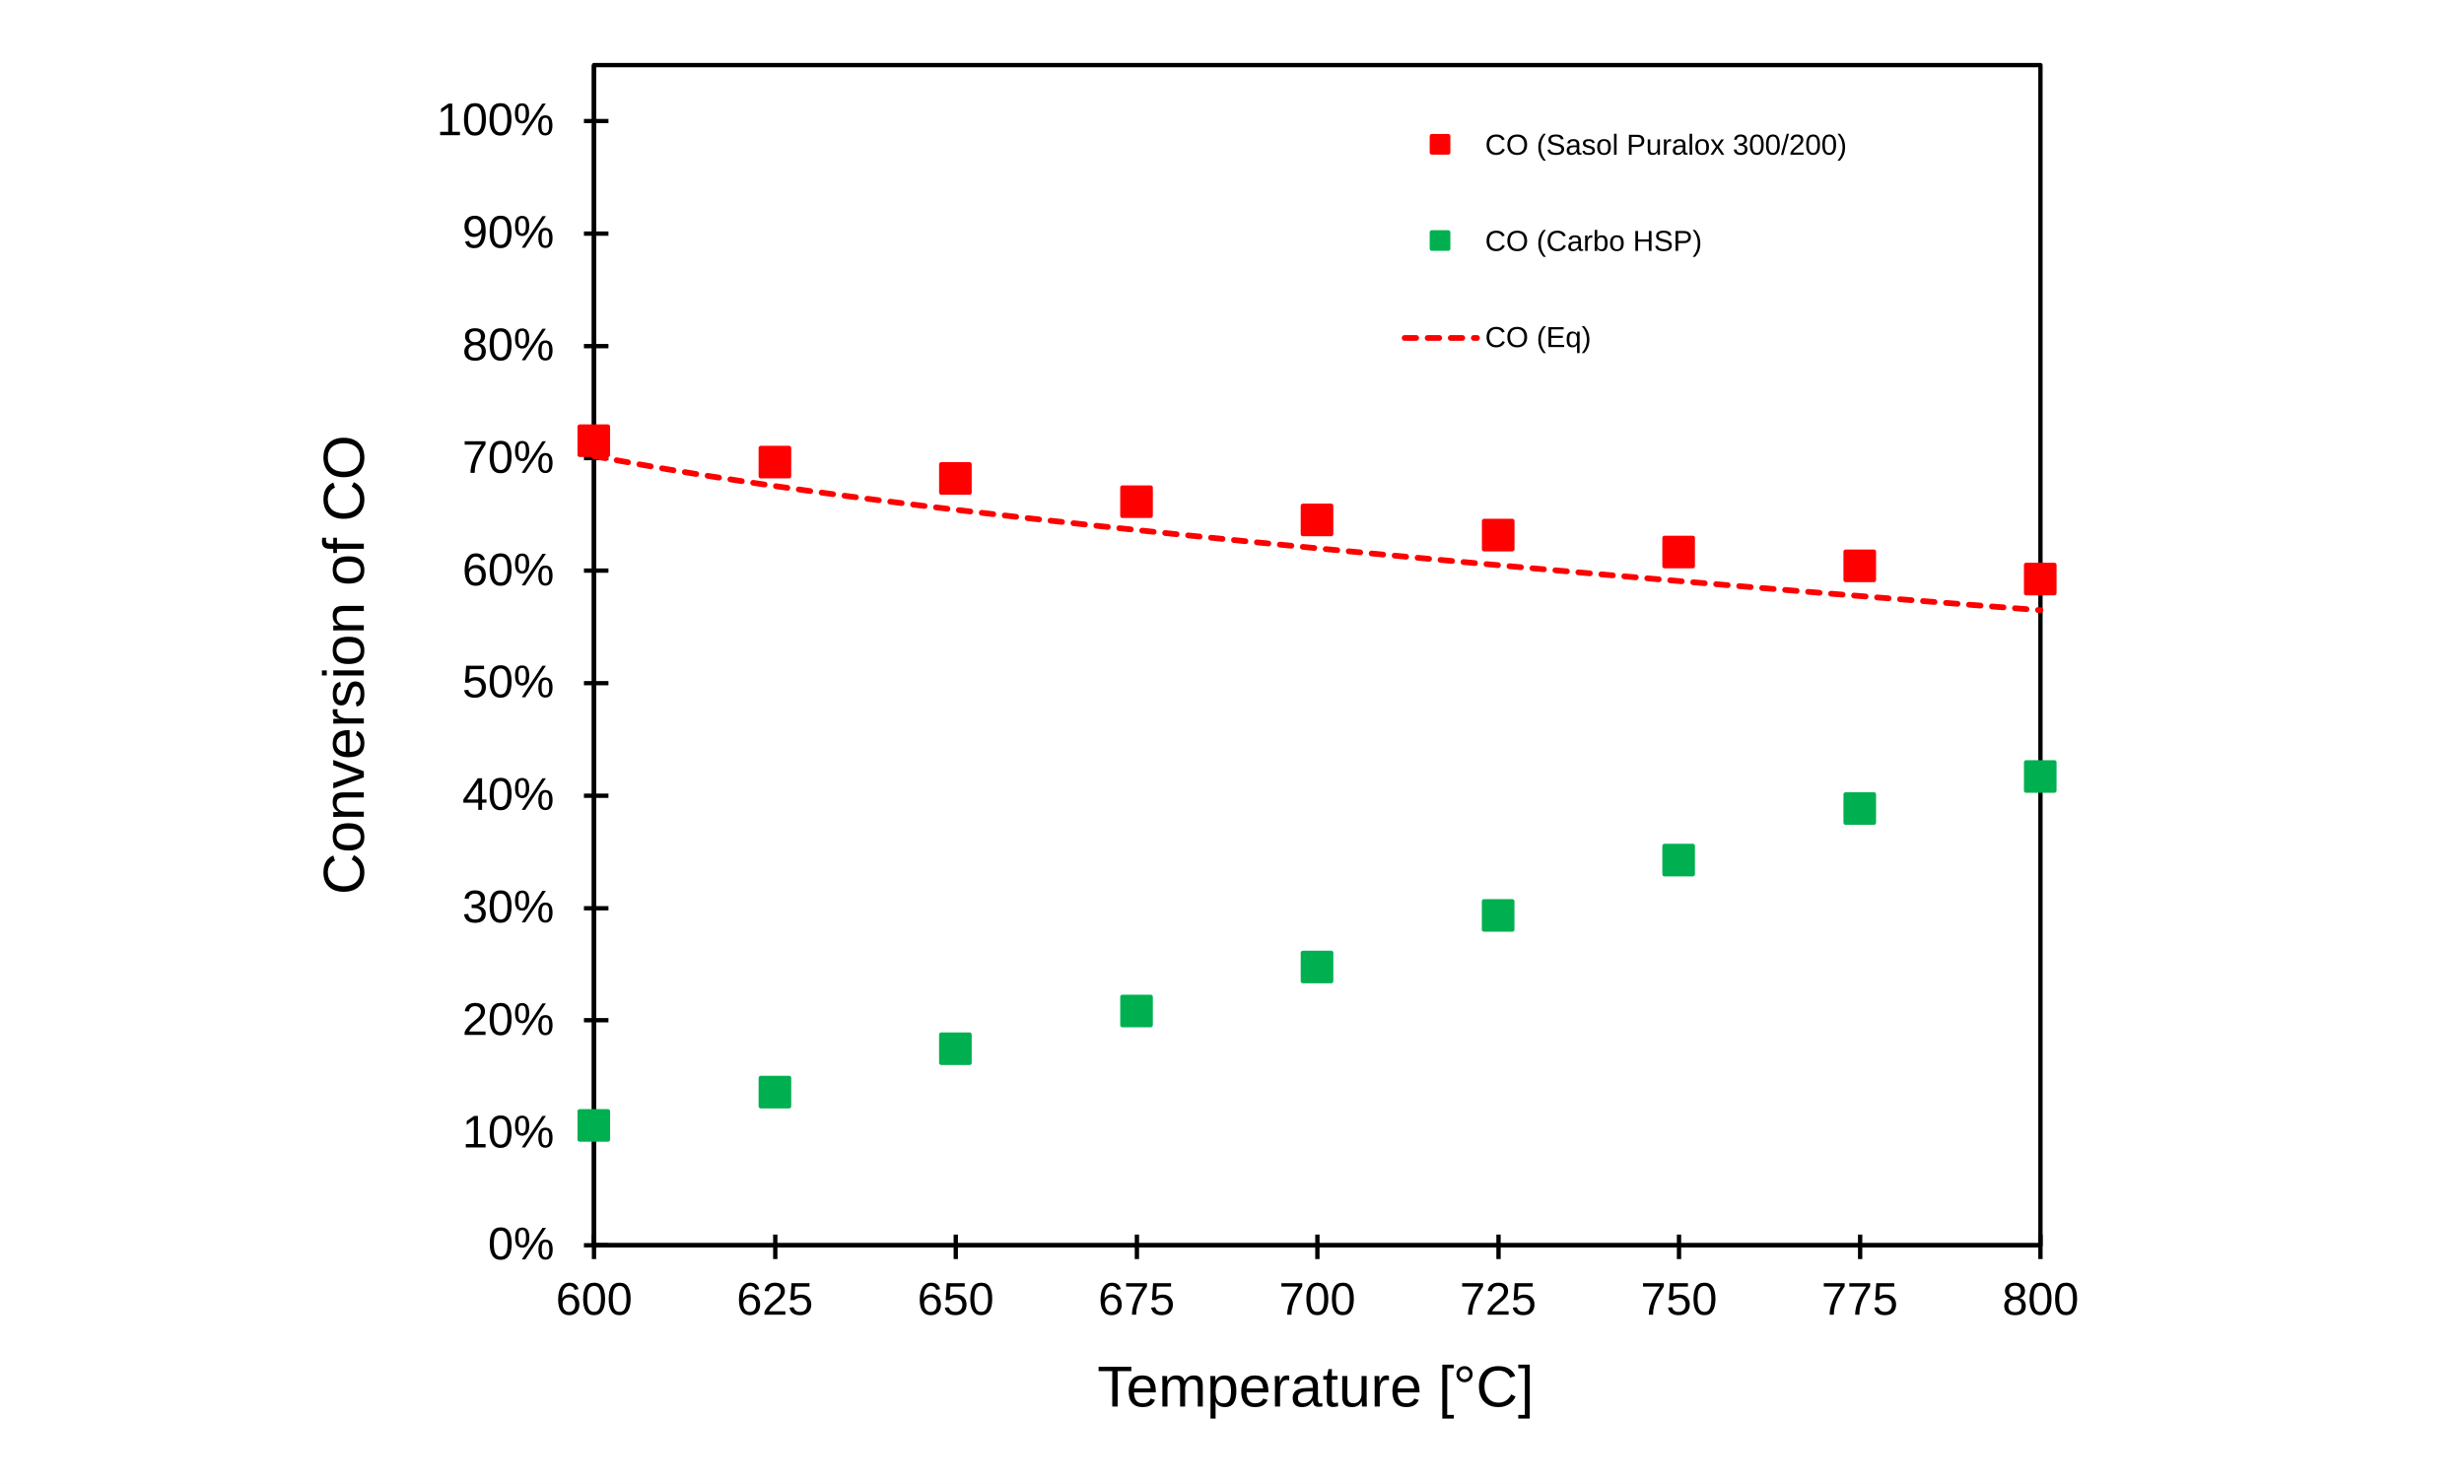
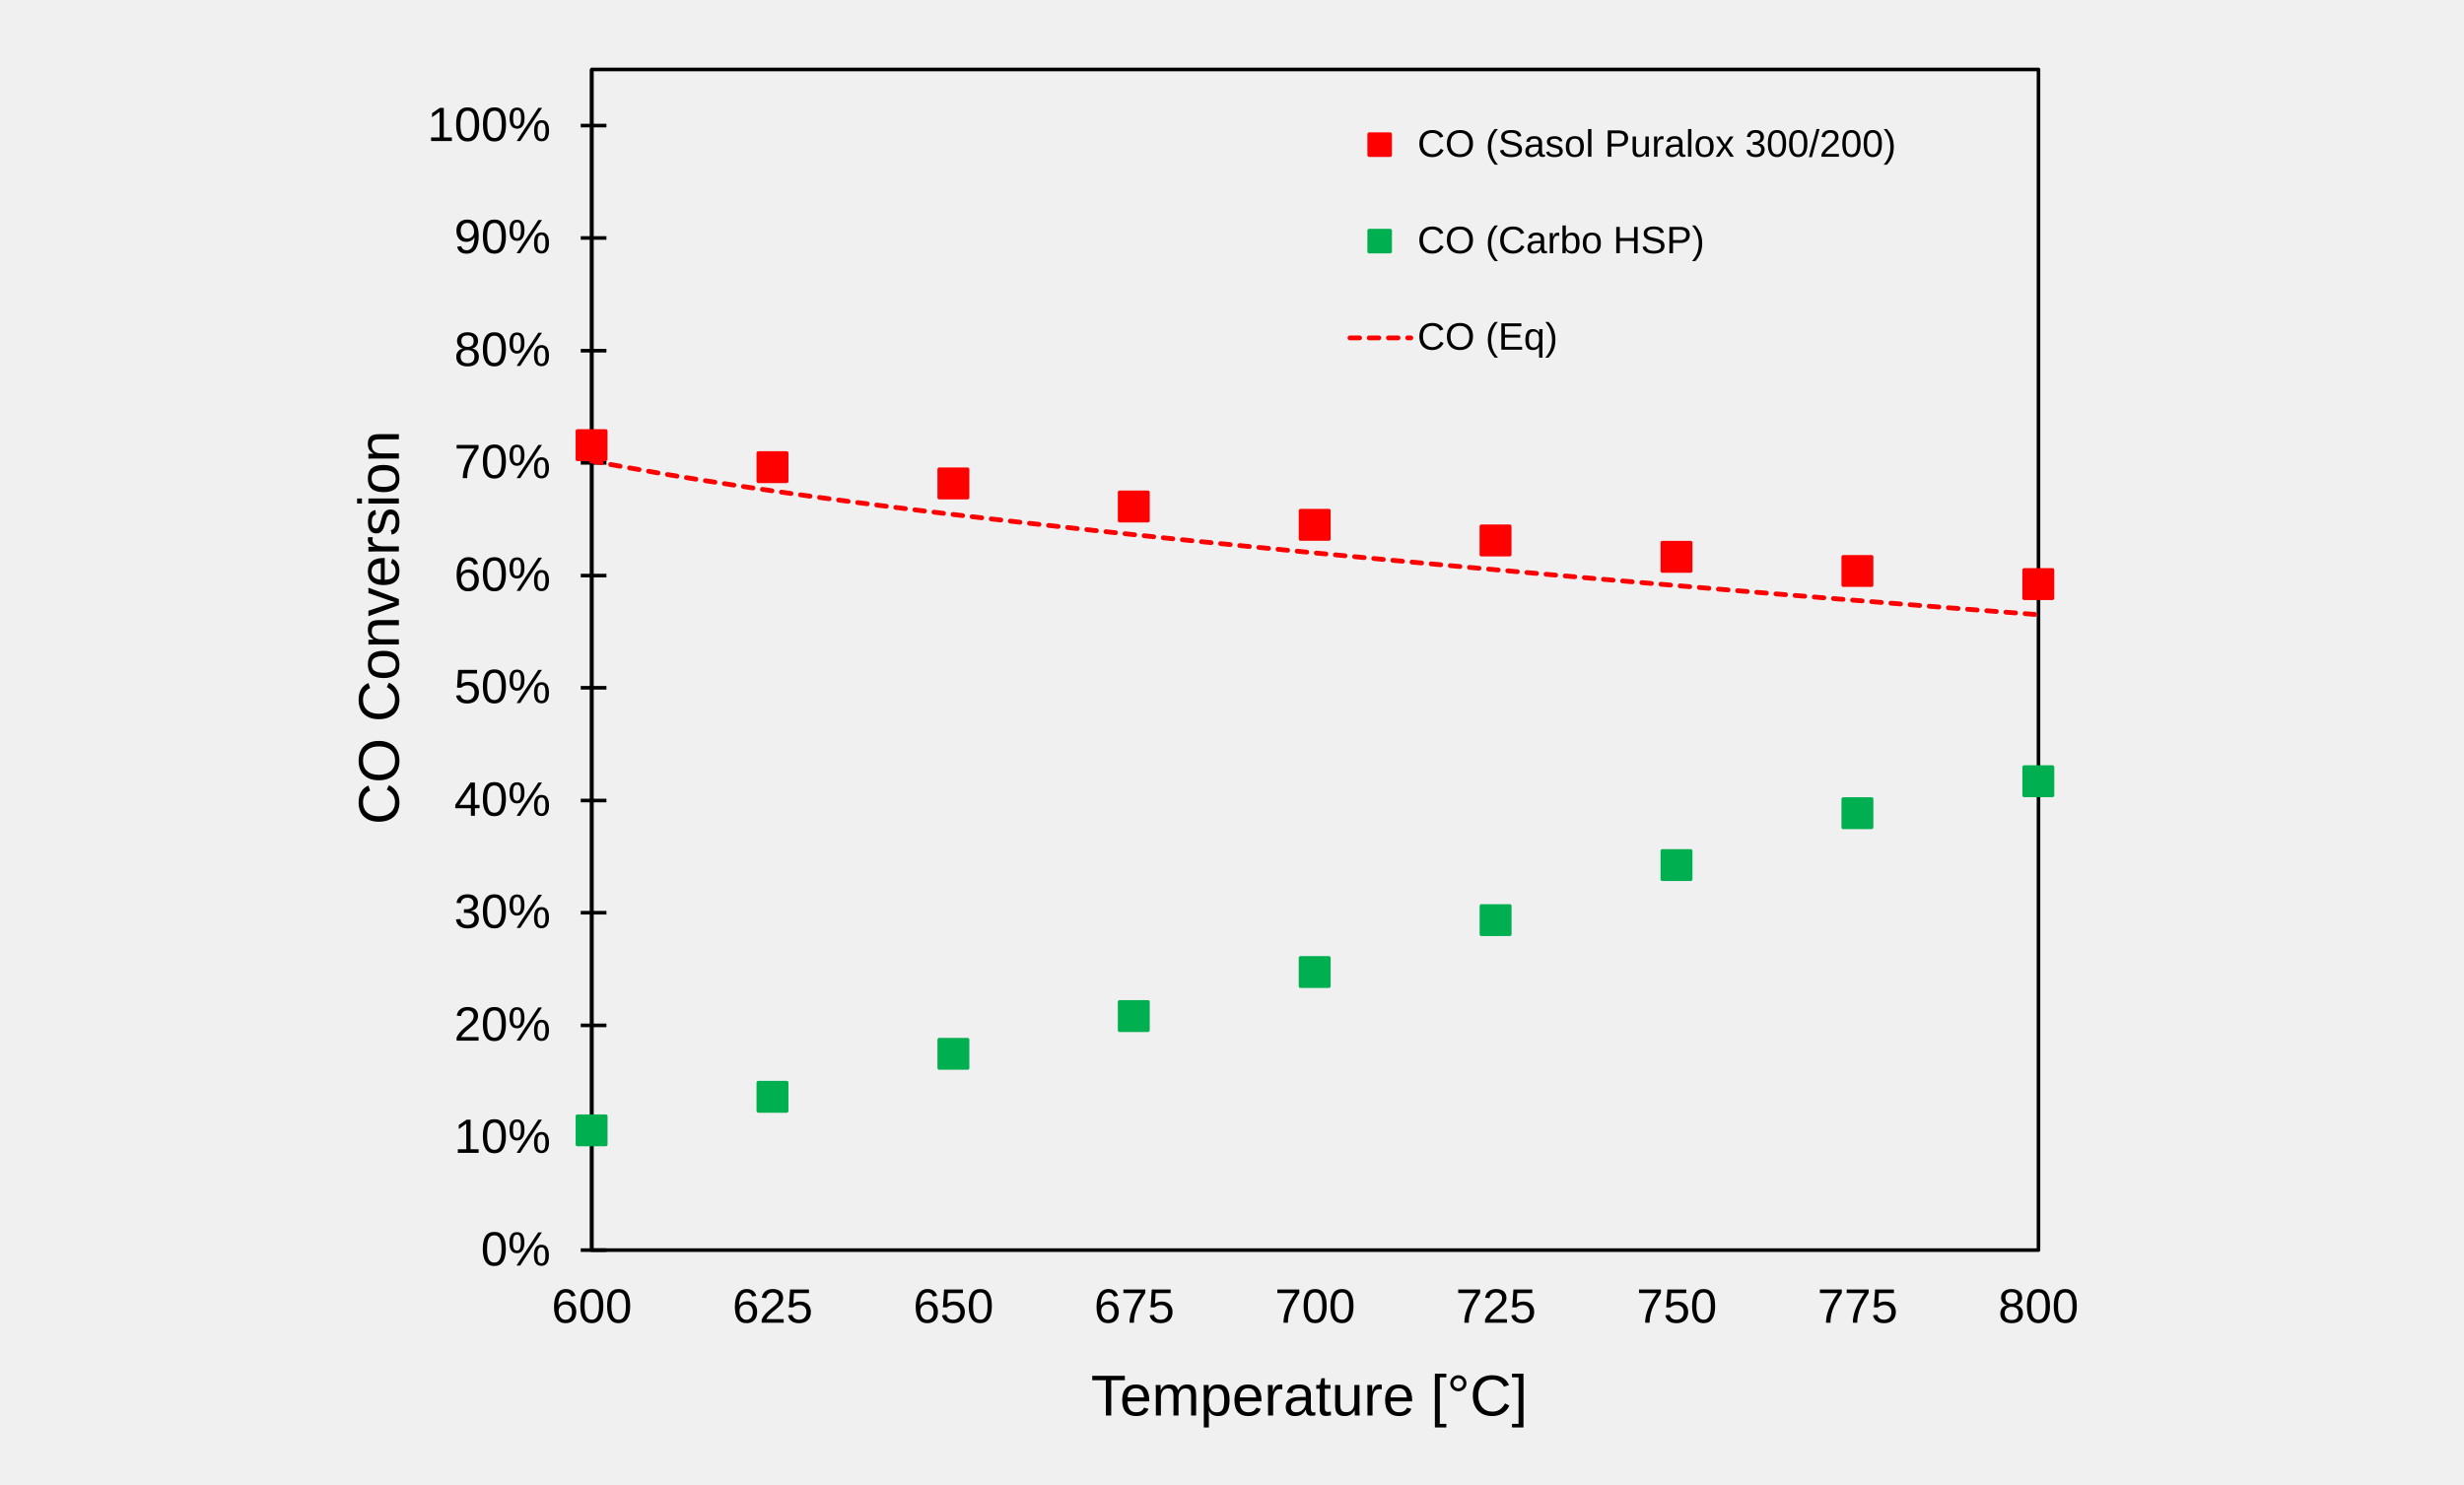
- <svg xmlns="http://www.w3.org/2000/svg" width="3918" height="2360" xml:space="preserve" overflow="hidden">
+ <svg xmlns="http://www.w3.org/2000/svg" width="4699" height="2831" xml:space="preserve" overflow="hidden">
  <defs>
    <clipPath id="clip0">
-       <rect x="6572" y="15" width="3918" height="2360" />
+       <rect x="16356" y="11308" width="4699" height="2831" />
    </clipPath>
  </defs>
-   <g clip-path="url(#clip0)" transform="translate(-6572 -15)">
-     <rect x="6572" y="15" width="3918" height="2360" fill="#FFFFFF" />
+   <g clip-path="url(#clip0)" transform="translate(-16356 -11308)">
+     <rect x="16356" y="11308" width="4699" height="2831" fill="#FFFFFF" fill-opacity="0" />
    <g>
-       <rect x="7516.5" y="118.5" width="2300" height="1877" stroke="#000000" stroke-width="6.875" stroke-linejoin="round" stroke-miterlimit="10" fill="none" />
+       <rect x="17484.5" y="11440.5" width="2759" height="2252" stroke="#000000" stroke-width="6.875" stroke-linejoin="round" stroke-miterlimit="10" fill="none" />
    </g>
    <g>
-       <path d="M0 0 0 1877" stroke="#000000" stroke-width="6.875" stroke-linejoin="round" stroke-miterlimit="10" fill="none" fill-rule="evenodd" transform="matrix(1 0 0 -1 7516.5 1995.5)" />
+       <path d="M0 0 0 2252" stroke="#000000" stroke-width="6.875" stroke-linejoin="round" stroke-miterlimit="10" fill="none" fill-rule="evenodd" transform="matrix(1 0 0 -1 17484.5 13692.5)" />
    </g>
    <g>
-       <path d="M7500.5 1995.5 7516.75 1995.5M7500.5 1816.56 7516.75 1816.56M7500.5 1637.55 7516.75 1637.55M7500.5 1459.55 7516.75 1459.55M7500.5 1280.54 7516.75 1280.54M7500.5 1101.54 7516.75 1101.54M7500.5 922.53 7516.75 922.53M7500.5 743.525 7516.75 743.525M7500.5 565.519 7516.75 565.519M7500.5 386.513 7516.75 386.513M7500.5 207.5 7516.75 207.5M7516.75 1995.5 7539.5 1995.5M7516.75 1816.56 7539.5 1816.56M7516.75 1637.55 7539.5 1637.55M7516.75 1459.55 7539.5 1459.55M7516.75 1280.54 7539.5 1280.54M7516.75 1101.54 7539.5 1101.54M7516.75 922.53 7539.5 922.53M7516.75 743.525 7539.5 743.525M7516.75 565.519 7539.5 565.519M7516.75 386.513 7539.5 386.513M7516.75 207.5 7539.5 207.5" stroke="#000000" stroke-width="6.875" stroke-linejoin="round" stroke-miterlimit="10" fill="none" />
+       <path d="M17463.5 13692.5 17484.1 13692.5M17463.5 13477.9 17484.1 13477.9M17463.5 13263.9 17484.1 13263.9M17463.5 13048.9 17484.1 13048.9M17463.5 12834.9 17484.1 12834.9M17463.5 12619.9 17484.1 12619.9M17463.5 12405.9 17484.1 12405.9M17463.5 12190.9 17484.1 12190.9M17463.5 11976.9 17484.1 11976.9M17463.5 11761.9 17484.1 11761.9M17463.5 11547.5 17484.1 11547.5M17484.1 13692.5 17512.5 13692.5M17484.1 13477.9 17512.5 13477.9M17484.1 13263.9 17512.5 13263.9M17484.1 13048.9 17512.5 13048.9M17484.1 12834.9 17512.5 12834.9M17484.1 12619.9 17512.5 12619.9M17484.1 12405.9 17512.5 12405.9M17484.1 12190.9 17512.5 12190.9M17484.1 11976.9 17512.5 11976.9M17484.1 11761.9 17512.5 11761.9M17484.1 11547.5 17512.5 11547.5" stroke="#000000" stroke-width="6.875" stroke-linejoin="round" stroke-miterlimit="10" fill="none" />
    </g>
    <g>
-       <path d="M7516.5 1995.5 9816.5 1995.5" stroke="#000000" stroke-width="6.875" stroke-linejoin="round" stroke-miterlimit="10" fill="none" fill-rule="evenodd" />
+       <path d="M20216.2 12395.1 20270.2 12395.1 20270.2 12449.1 20216.2 12449.1Z" stroke="#FF0000" stroke-width="6.875" stroke-linejoin="round" stroke-miterlimit="10" fill="#FF0000" />
+       <path d="M19871.2 12370.1 19925.2 12370.1 19925.2 12424.1 19871.2 12424.1Z" stroke="#FF0000" stroke-width="6.875" stroke-linejoin="round" stroke-miterlimit="10" fill="#FF0000" />
+       <path d="M19526.2 12343.1 19580.2 12343.1 19580.2 12397.1 19526.2 12397.1Z" stroke="#FF0000" stroke-width="6.875" stroke-linejoin="round" stroke-miterlimit="10" fill="#FF0000" />
+       <path d="M18836.2 12282.1 18890.2 12282.1 18890.2 12336.1 18836.2 12336.1Z" stroke="#FF0000" stroke-width="6.875" stroke-linejoin="round" stroke-miterlimit="10" fill="#FF0000" />
+       <path d="M18491.2 12247.1 18545.2 12247.1 18545.2 12301.1 18491.2 12301.1Z" stroke="#FF0000" stroke-width="6.875" stroke-linejoin="round" stroke-miterlimit="10" fill="#FF0000" />
+       <path d="M18147.2 12203.1 18201.2 12203.1 18201.2 12257.1 18147.2 12257.1Z" stroke="#FF0000" stroke-width="6.875" stroke-linejoin="round" stroke-miterlimit="10" fill="#FF0000" />
+       <path d="M17802.2 12172.1 17856.2 12172.1 17856.2 12226.1 17802.2 12226.1Z" stroke="#FF0000" stroke-width="6.875" stroke-linejoin="round" stroke-miterlimit="10" fill="#FF0000" />
+       <path d="M17457.2 12130.1 17511.2 12130.1 17511.2 12184.1 17457.2 12184.1Z" stroke="#FF0000" stroke-width="6.875" stroke-linejoin="round" stroke-miterlimit="10" fill="#FF0000" />
    </g>
    <g>
-       <path d="M7516.5 1978.5 7516.5 1995.57M7804.76 1978.5 7804.76 1995.57M8091.77 1978.5 8091.77 1995.57M8379.78 1978.5 8379.78 1995.57M8666.78 1978.5 8666.78 1995.57M8954.79 1978.5 8954.79 1995.57M9241.8 1978.5 9241.8 1995.57M9529.81 1978.5 9529.81 1995.57M9816.5 1978.5 9816.5 1995.57M7516.5 1995.57 7516.5 2017.5M7804.76 1995.57 7804.76 2017.5M8091.77 1995.57 8091.77 2017.5M8379.78 1995.57 8379.78 2017.5M8666.78 1995.57 8666.78 2017.5M8954.79 1995.57 8954.79 2017.5M9241.8 1995.57 9241.8 2017.5M9529.81 1995.57 9529.81 2017.5M9816.5 1995.57 9816.5 2017.5" stroke="#000000" stroke-width="6.875" stroke-linejoin="round" stroke-miterlimit="10" fill="none" />
+       <path d="M19181.1 12311.9 19235.1 12311.9 19235.1 12365.9 19181.1 12365.9Z" stroke="#FF0000" stroke-width="6.875" stroke-linejoin="round" stroke-miterlimit="10" fill="#FF0000" />
    </g>
    <g>
-       <path d="M9793.69 913.426 9838.69 913.426 9838.69 958.425 9793.69 958.425Z" stroke="#FF0000" stroke-width="6.875" stroke-linejoin="round" stroke-miterlimit="10" fill="#FF0000" />
-       <path d="M9506.69 892.426 9551.69 892.426 9551.69 937.425 9506.69 937.425Z" stroke="#FF0000" stroke-width="6.875" stroke-linejoin="round" stroke-miterlimit="10" fill="#FF0000" />
-       <path d="M9218.69 870.426 9263.69 870.426 9263.69 915.425 9218.69 915.425Z" stroke="#FF0000" stroke-width="6.875" stroke-linejoin="round" stroke-miterlimit="10" fill="#FF0000" />
-       <path d="M8643.69 819.426 8688.69 819.426 8688.69 864.425 8643.69 864.425Z" stroke="#FF0000" stroke-width="6.875" stroke-linejoin="round" stroke-miterlimit="10" fill="#FF0000" />
-       <path d="M8356.69 790.426 8401.69 790.426 8401.69 835.425 8356.69 835.425Z" stroke="#FF0000" stroke-width="6.875" stroke-linejoin="round" stroke-miterlimit="10" fill="#FF0000" />
-       <path d="M8068.69 753.426 8113.69 753.426 8113.69 798.425 8068.69 798.425Z" stroke="#FF0000" stroke-width="6.875" stroke-linejoin="round" stroke-miterlimit="10" fill="#FF0000" />
-       <path d="M7781.69 727.426 7826.69 727.426 7826.69 772.425 7781.69 772.425Z" stroke="#FF0000" stroke-width="6.875" stroke-linejoin="round" stroke-miterlimit="10" fill="#FF0000" />
-       <path d="M7493.69 693.426 7538.69 693.426 7538.69 738.425 7493.69 738.425Z" stroke="#FF0000" stroke-width="6.875" stroke-linejoin="round" stroke-miterlimit="10" fill="#FF0000" />
+       <path d="M17484.5 12187.5C17530.5 12195.7 17576.5 12204.3 17622.4 12212.1 17668.4 12219.8 17714.4 12227.1 17760.4 12234.1 17806.4 12241.1 17852.4 12247.7 17898.3 12254.1 17944.3 12260.5 17990.3 12266.5 18036.3 12272.4 18082.3 12278.3 18128.3 12283.9 18174.2 12289.4 18220.2 12294.9 18266.2 12300.2 18312.2 12305.4 18358.2 12310.6 18404.2 12315.7 18450.2 12320.6 18496.1 12325.6 18542.1 12330.4 18588.1 12335.2 18634.1 12339.9 18680.1 12344.6 18726.1 12349.2 18772 12353.7 18818 12358.2 18864 12362.7 18910 12367.1 18956 12371.5 19001.9 12375.8 19047.9 12380.1 19093.9 12384.4 19139.9 12388.6 19185.9 12392.8 19231.9 12396.9 19277.8 12401 19323.8 12405.1 19369.8 12409.2 19415.8 12413.2 19461.8 12417.2 19507.8 12421.1 19553.8 12425 19599.7 12428.9 19645.7 12432.8 19691.7 12436.6 19737.7 12440.4 19783.7 12444.2 19829.7 12447.9 19875.6 12451.7 19921.6 12455.4 19967.6 12459 20013.6 12462.7 20059.6 12466.3 20105.6 12469.9 20151.5 12473.5 20197.5 12477 20243.5 12480.5" stroke="#FF0000" stroke-width="9.167" stroke-linecap="round" stroke-linejoin="round" stroke-miterlimit="10" stroke-dasharray="18.333 18.333" fill="none" />
    </g>
    <g>
-       <path d="M8931.79 843.528 8976.79 843.528 8976.79 888.529 8931.79 888.529Z" stroke="#FF0000" stroke-width="6.875" stroke-linejoin="round" stroke-miterlimit="10" fill="#FF0000" />
+       <path d="M20216.2 12771.1 20270.2 12771.1 20270.2 12825.1 20216.2 12825.1Z" stroke="#00B050" stroke-width="6.875" stroke-linejoin="round" stroke-miterlimit="10" fill="#00B050" />
+       <path d="M19871.2 12832.1 19925.2 12832.1 19925.2 12886.1 19871.2 12886.1Z" stroke="#00B050" stroke-width="6.875" stroke-linejoin="round" stroke-miterlimit="10" fill="#00B050" />
+       <path d="M19526.2 12931.1 19580.2 12931.1 19580.2 12985.1 19526.2 12985.1Z" stroke="#00B050" stroke-width="6.875" stroke-linejoin="round" stroke-miterlimit="10" fill="#00B050" />
+       <path d="M19181.2 13036.1 19235.2 13036.1 19235.2 13090.1 19181.2 13090.1Z" stroke="#00B050" stroke-width="6.875" stroke-linejoin="round" stroke-miterlimit="10" fill="#00B050" />
+       <path d="M18836.2 13135.1 18890.2 13135.1 18890.2 13189.1 18836.2 13189.1Z" stroke="#00B050" stroke-width="6.875" stroke-linejoin="round" stroke-miterlimit="10" fill="#00B050" />
+       <path d="M18491.2 13219.1 18545.2 13219.1 18545.2 13273.1 18491.2 13273.1Z" stroke="#00B050" stroke-width="6.875" stroke-linejoin="round" stroke-miterlimit="10" fill="#00B050" />
+       <path d="M18147.2 13291.1 18201.2 13291.1 18201.2 13345.1 18147.2 13345.1Z" stroke="#00B050" stroke-width="6.875" stroke-linejoin="round" stroke-miterlimit="10" fill="#00B050" />
+       <path d="M17802.2 13373.1 17856.2 13373.1 17856.2 13427.1 17802.2 13427.1Z" stroke="#00B050" stroke-width="6.875" stroke-linejoin="round" stroke-miterlimit="10" fill="#00B050" />
+       <path d="M17457.2 13437.1 17511.2 13437.1 17511.2 13491.1 17457.2 13491.1Z" stroke="#00B050" stroke-width="6.875" stroke-linejoin="round" stroke-miterlimit="10" fill="#00B050" />
    </g>
    <g>
-       <path d="M7516.5 740.5C7554.83 747.346 7593.17 754.543 7631.5 761.037 7669.83 767.531 7708.17 773.609 7746.5 779.464 7784.83 785.318 7823.17 790.827 7861.5 796.165 7899.83 801.503 7938.17 806.562 7976.5 811.49 8014.83 816.418 8053.17 821.126 8091.5 825.731 8129.83 830.336 8168.17 834.769 8206.5 839.118 8244.83 843.466 8283.17 847.68 8321.5 851.824 8359.83 855.968 8398.17 860.004 8436.5 863.98 8474.83 867.955 8513.17 871.844 8551.5 875.679 8589.83 879.514 8628.17 883.276 8666.5 886.991 8704.83 890.705 8743.17 894.357 8781.5 897.966 8819.83 901.574 8858.17 905.128 8896.5 908.641 8934.83 912.153 8973.17 915.614 9011.5 919.039 9049.83 922.464 9088.17 925.846 9126.5 929.19 9164.83 932.534 9203.17 935.837 9241.5 939.104 9279.83 942.372 9318.17 945.6 9356.5 948.795 9394.83 951.99 9433.17 955.148 9471.5 958.273 9509.83 961.397 9548.17 964.487 9586.5 967.544 9624.83 970.602 9663.17 973.626 9701.5 976.618 9739.83 979.611 9778.17 982.539 9816.5 985.5" stroke="#FF0000" stroke-width="9.167" stroke-linecap="round" stroke-linejoin="round" stroke-miterlimit="10" stroke-dasharray="18.333 18.333" fill="none" />
+       <text font-family="Arial,Arial_MSFontService,sans-serif" font-weight="400" font-size="92" transform="matrix(1 0 0 1 17273.1 13722)">0%</text>
    </g>
    <g>
-       <path d="M9793.69 1227.43 9838.69 1227.43 9838.69 1272.43 9793.69 1272.43Z" stroke="#00B050" stroke-width="6.875" stroke-linejoin="round" stroke-miterlimit="10" fill="#00B050" />
-       <path d="M9506.69 1278.43 9551.69 1278.43 9551.69 1323.43 9506.69 1323.43Z" stroke="#00B050" stroke-width="6.875" stroke-linejoin="round" stroke-miterlimit="10" fill="#00B050" />
-       <path d="M9218.69 1360.43 9263.69 1360.43 9263.69 1405.43 9218.69 1405.43Z" stroke="#00B050" stroke-width="6.875" stroke-linejoin="round" stroke-miterlimit="10" fill="#00B050" />
-       <path d="M8931.69 1448.43 8976.69 1448.43 8976.69 1493.43 8931.69 1493.43Z" stroke="#00B050" stroke-width="6.875" stroke-linejoin="round" stroke-miterlimit="10" fill="#00B050" />
-       <path d="M8643.69 1530.43 8688.69 1530.43 8688.69 1575.43 8643.69 1575.43Z" stroke="#00B050" stroke-width="6.875" stroke-linejoin="round" stroke-miterlimit="10" fill="#00B050" />
-       <path d="M8356.69 1600.43 8401.69 1600.43 8401.69 1645.43 8356.69 1645.43Z" stroke="#00B050" stroke-width="6.875" stroke-linejoin="round" stroke-miterlimit="10" fill="#00B050" />
-       <path d="M8068.69 1660.43 8113.69 1660.43 8113.69 1705.43 8068.69 1705.43Z" stroke="#00B050" stroke-width="6.875" stroke-linejoin="round" stroke-miterlimit="10" fill="#00B050" />
-       <path d="M7781.69 1729.43 7826.69 1729.43 7826.69 1774.43 7781.69 1774.43Z" stroke="#00B050" stroke-width="6.875" stroke-linejoin="round" stroke-miterlimit="10" fill="#00B050" />
-       <path d="M7493.69 1782.43 7538.69 1782.43 7538.69 1827.43 7493.69 1827.43Z" stroke="#00B050" stroke-width="6.875" stroke-linejoin="round" stroke-miterlimit="10" fill="#00B050" />
+       <text font-family="Arial,Arial_MSFontService,sans-serif" font-weight="400" font-size="92" transform="matrix(1 0 0 1 17222.1 13507)">10%</text>
    </g>
    <g>
-       <text font-family="Arial,Arial_MSFontService,sans-serif" font-weight="400" font-size="73" transform="matrix(1 0 0 1 7347.91 2018)">0%</text>
+       <text font-family="Arial,Arial_MSFontService,sans-serif" font-weight="400" font-size="92" transform="matrix(1 0 0 1 17222.1 13293)">20%</text>
    </g>
    <g>
-       <text font-family="Arial,Arial_MSFontService,sans-serif" font-weight="400" font-size="73" transform="matrix(1 0 0 1 7307.12 1840)">10%</text>
+       <text font-family="Arial,Arial_MSFontService,sans-serif" font-weight="400" font-size="92" transform="matrix(1 0 0 1 17222.1 13078)">30%</text>
    </g>
    <g>
-       <text font-family="Arial,Arial_MSFontService,sans-serif" font-weight="400" font-size="73" transform="matrix(1 0 0 1 7307.12 1661)">20%</text>
+       <text font-family="Arial,Arial_MSFontService,sans-serif" font-weight="400" font-size="92" transform="matrix(1 0 0 1 17222.1 12864)">40%</text>
    </g>
    <g>
-       <text font-family="Arial,Arial_MSFontService,sans-serif" font-weight="400" font-size="73" transform="matrix(1 0 0 1 7307.12 1482)">30%</text>
+       <text font-family="Arial,Arial_MSFontService,sans-serif" font-weight="400" font-size="92" transform="matrix(1 0 0 1 17222.1 12649)">50%</text>
    </g>
    <g>
-       <text font-family="Arial,Arial_MSFontService,sans-serif" font-weight="400" font-size="73" transform="matrix(1 0 0 1 7307.12 1303)">40%</text>
+       <text font-family="Arial,Arial_MSFontService,sans-serif" font-weight="400" font-size="92" transform="matrix(1 0 0 1 17222.1 12435)">60%</text>
    </g>
    <g>
-       <text font-family="Arial,Arial_MSFontService,sans-serif" font-weight="400" font-size="73" transform="matrix(1 0 0 1 7307.12 1124)">50%</text>
+       <text font-family="Arial,Arial_MSFontService,sans-serif" font-weight="400" font-size="92" transform="matrix(1 0 0 1 17222.1 12220)">70%</text>
    </g>
    <g>
-       <text font-family="Arial,Arial_MSFontService,sans-serif" font-weight="400" font-size="73" transform="matrix(1 0 0 1 7307.12 946)">60%</text>
+       <text font-family="Arial,Arial_MSFontService,sans-serif" font-weight="400" font-size="92" transform="matrix(1 0 0 1 17222.1 12006)">80%</text>
    </g>
    <g>
-       <text font-family="Arial,Arial_MSFontService,sans-serif" font-weight="400" font-size="73" transform="matrix(1 0 0 1 7307.12 767)">70%</text>
+       <text font-family="Arial,Arial_MSFontService,sans-serif" font-weight="400" font-size="92" transform="matrix(1 0 0 1 17222.1 11791)">90%</text>
    </g>
    <g>
-       <text font-family="Arial,Arial_MSFontService,sans-serif" font-weight="400" font-size="73" transform="matrix(1 0 0 1 7307.12 588)">80%</text>
+       <text font-family="Arial,Arial_MSFontService,sans-serif" font-weight="400" font-size="92" transform="matrix(1 0 0 1 17171.1 11577)">100%</text>
    </g>
    <g>
-       <text font-family="Arial,Arial_MSFontService,sans-serif" font-weight="400" font-size="73" transform="matrix(1 0 0 1 7307.12 409)">90%</text>
+       <text font-family="Arial,Arial_MSFontService,sans-serif" font-weight="400" font-size="92" transform="matrix(1 0 0 1 17407.9 13831)">600</text>
    </g>
    <g>
-       <text font-family="Arial,Arial_MSFontService,sans-serif" font-weight="400" font-size="73" transform="matrix(1 0 0 1 7266.33 230)">100%</text>
+       <text font-family="Arial,Arial_MSFontService,sans-serif" font-weight="400" font-size="92" transform="matrix(1 0 0 1 17752.8 13831)">625</text>
    </g>
    <g>
-       <text font-family="Arial,Arial_MSFontService,sans-serif" font-weight="400" font-size="73" transform="matrix(1 0 0 1 7455.81 2106)">600</text>
+       <text font-family="Arial,Arial_MSFontService,sans-serif" font-weight="400" font-size="92" transform="matrix(1 0 0 1 18097.6 13831)">650</text>
    </g>
    <g>
-       <text font-family="Arial,Arial_MSFontService,sans-serif" font-weight="400" font-size="73" transform="matrix(1 0 0 1 7743.3 2106)">625</text>
+       <text font-family="Arial,Arial_MSFontService,sans-serif" font-weight="400" font-size="92" transform="matrix(1 0 0 1 18442.5 13831)">675</text>
    </g>
    <g>
-       <text font-family="Arial,Arial_MSFontService,sans-serif" font-weight="400" font-size="73" transform="matrix(1 0 0 1 8030.79 2106)">650</text>
+       <text font-family="Arial,Arial_MSFontService,sans-serif" font-weight="400" font-size="92" transform="matrix(1 0 0 1 18787.3 13831)">700</text>
    </g>
    <g>
-       <text font-family="Arial,Arial_MSFontService,sans-serif" font-weight="400" font-size="73" transform="matrix(1 0 0 1 8318.29 2106)">675</text>
+       <text font-family="Arial,Arial_MSFontService,sans-serif" font-weight="400" font-size="92" transform="matrix(1 0 0 1 19132.2 13831)">725</text>
    </g>
    <g>
-       <text font-family="Arial,Arial_MSFontService,sans-serif" font-weight="400" font-size="73" transform="matrix(1 0 0 1 8605.78 2106)">700</text>
+       <text font-family="Arial,Arial_MSFontService,sans-serif" font-weight="400" font-size="92" transform="matrix(1 0 0 1 19477 13831)">750</text>
    </g>
    <g>
-       <text font-family="Arial,Arial_MSFontService,sans-serif" font-weight="400" font-size="73" transform="matrix(1 0 0 1 8893.28 2106)">725</text>
+       <text font-family="Arial,Arial_MSFontService,sans-serif" font-weight="400" font-size="92" transform="matrix(1 0 0 1 19821.9 13831)">775</text>
    </g>
    <g>
-       <text font-family="Arial,Arial_MSFontService,sans-serif" font-weight="400" font-size="73" transform="matrix(1 0 0 1 9180.77 2106)">750</text>
+       <text font-family="Arial,Arial_MSFontService,sans-serif" font-weight="400" font-size="92" transform="matrix(1 0 0 1 20166.7 13831)">800</text>
    </g>
    <g>
-       <text font-family="Arial,Arial_MSFontService,sans-serif" font-weight="400" font-size="73" transform="matrix(1 0 0 1 9468.26 2106)">775</text>
+       <text font-family="Arial,Arial_MSFontService,sans-serif" font-weight="400" font-size="110" transform="matrix(6.12323e-17 -1 1 6.12323e-17 17116.7 12881)">CO Conversion </text>
    </g>
    <g>
-       <text font-family="Arial,Arial_MSFontService,sans-serif" font-weight="400" font-size="73" transform="matrix(1 0 0 1 9755.76 2106)">800</text>
+       <text font-family="Arial,Arial_MSFontService,sans-serif" font-weight="400" font-size="110" transform="matrix(1 0 0 1 18436.5 14008)">Temperature [</text>
    </g>
    <g>
-       <text font-family="Arial,Arial_MSFontService,sans-serif" font-weight="400" font-size="92" transform="matrix(6.12323e-17 -1 1 6.12323e-17 7150.53 1438)">Conversion of CO</text>
+       <text font-family="Arial,Arial_MSFontService,sans-serif" font-weight="400" font-size="110" transform="matrix(1 0 0 1 19115.2 14008)">°</text>
    </g>
    <g>
-       <text font-family="Arial,Arial_MSFontService,sans-serif" font-weight="400" font-size="92" transform="matrix(1 0 0 1 8316.81 2252)">Temperature [</text>
+       <text font-family="Arial,Arial_MSFontService,sans-serif" font-weight="400" font-size="110" transform="matrix(1 0 0 1 19159.2 14008)">C]</text>
    </g>
    <g>
-       <text font-family="Arial,Arial_MSFontService,sans-serif" font-weight="400" font-size="92" transform="matrix(1 0 0 1 8882.37 2252)">°</text>
+       <path d="M18967.1 11563.9 19007.1 11563.9 19007.1 11603.9 18967.1 11603.9Z" stroke="#FF0000" stroke-width="6.875" stroke-linejoin="round" stroke-miterlimit="10" fill="#FF0000" />
    </g>
    <g>
-       <text font-family="Arial,Arial_MSFontService,sans-serif" font-weight="400" font-size="92" transform="matrix(1 0 0 1 8919.03 2252)">C]</text>
+       <text font-family="Arial,Arial_MSFontService,sans-serif" font-weight="400" font-size="73" transform="matrix(1 0 0 1 19059.1 11607)">CO (Sasol Puralox 300/200)</text>
    </g>
    <g>
-       <path d="M8848.79 231.508 8874.79 231.508 8874.79 257.509 8848.79 257.509Z" stroke="#FF0000" stroke-width="6.875" stroke-linejoin="round" stroke-miterlimit="10" fill="#FF0000" />
+       <path d="M18967.1 11747.9 19007.1 11747.9 19007.1 11787.9 18967.1 11787.9Z" stroke="#00B050" stroke-width="6.875" stroke-linejoin="round" stroke-miterlimit="10" fill="#00B050" />
    </g>
    <g>
-       <text font-family="Arial,Arial_MSFontService,sans-serif" font-weight="400" font-size="46" transform="matrix(1 0 0 1 8933.43 261)">CO (Sasol Puralox 300/200)</text>
+       <text font-family="Arial,Arial_MSFontService,sans-serif" font-weight="400" font-size="73" transform="matrix(1 0 0 1 19059.1 11791)">CO (Carbo HSP)</text>
    </g>
    <g>
-       <path d="M8848.79 384.513 8874.79 384.513 8874.79 410.514 8848.79 410.514Z" stroke="#00B050" stroke-width="6.875" stroke-linejoin="round" stroke-miterlimit="10" fill="#00B050" />
+       <path d="M18930.5 11952.5 19046.5 11952.5" stroke="#FF0000" stroke-width="9.167" stroke-linecap="round" stroke-linejoin="round" stroke-miterlimit="10" stroke-dasharray="18.333 18.333" fill="none" fill-rule="evenodd" />
    </g>
    <g>
-       <text font-family="Arial,Arial_MSFontService,sans-serif" font-weight="400" font-size="46" transform="matrix(1 0 0 1 8933.43 414)">CO (Carbo HSP)</text>
-     </g>
-     <g>
-       <path d="M8805.5 552.5 8920.5 552.5" stroke="#FF0000" stroke-width="9.167" stroke-linecap="round" stroke-linejoin="round" stroke-miterlimit="10" stroke-dasharray="18.333 18.333" fill="none" fill-rule="evenodd" />
-     </g>
-     <g>
-       <text font-family="Arial,Arial_MSFontService,sans-serif" font-weight="400" font-size="46" transform="matrix(1 0 0 1 8933.43 567)">CO (Eq)</text>
+       <text font-family="Arial,Arial_MSFontService,sans-serif" font-weight="400" font-size="73" transform="matrix(1 0 0 1 19059.1 11975)">CO (Eq)</text>
    </g>
  </g>
</svg>
